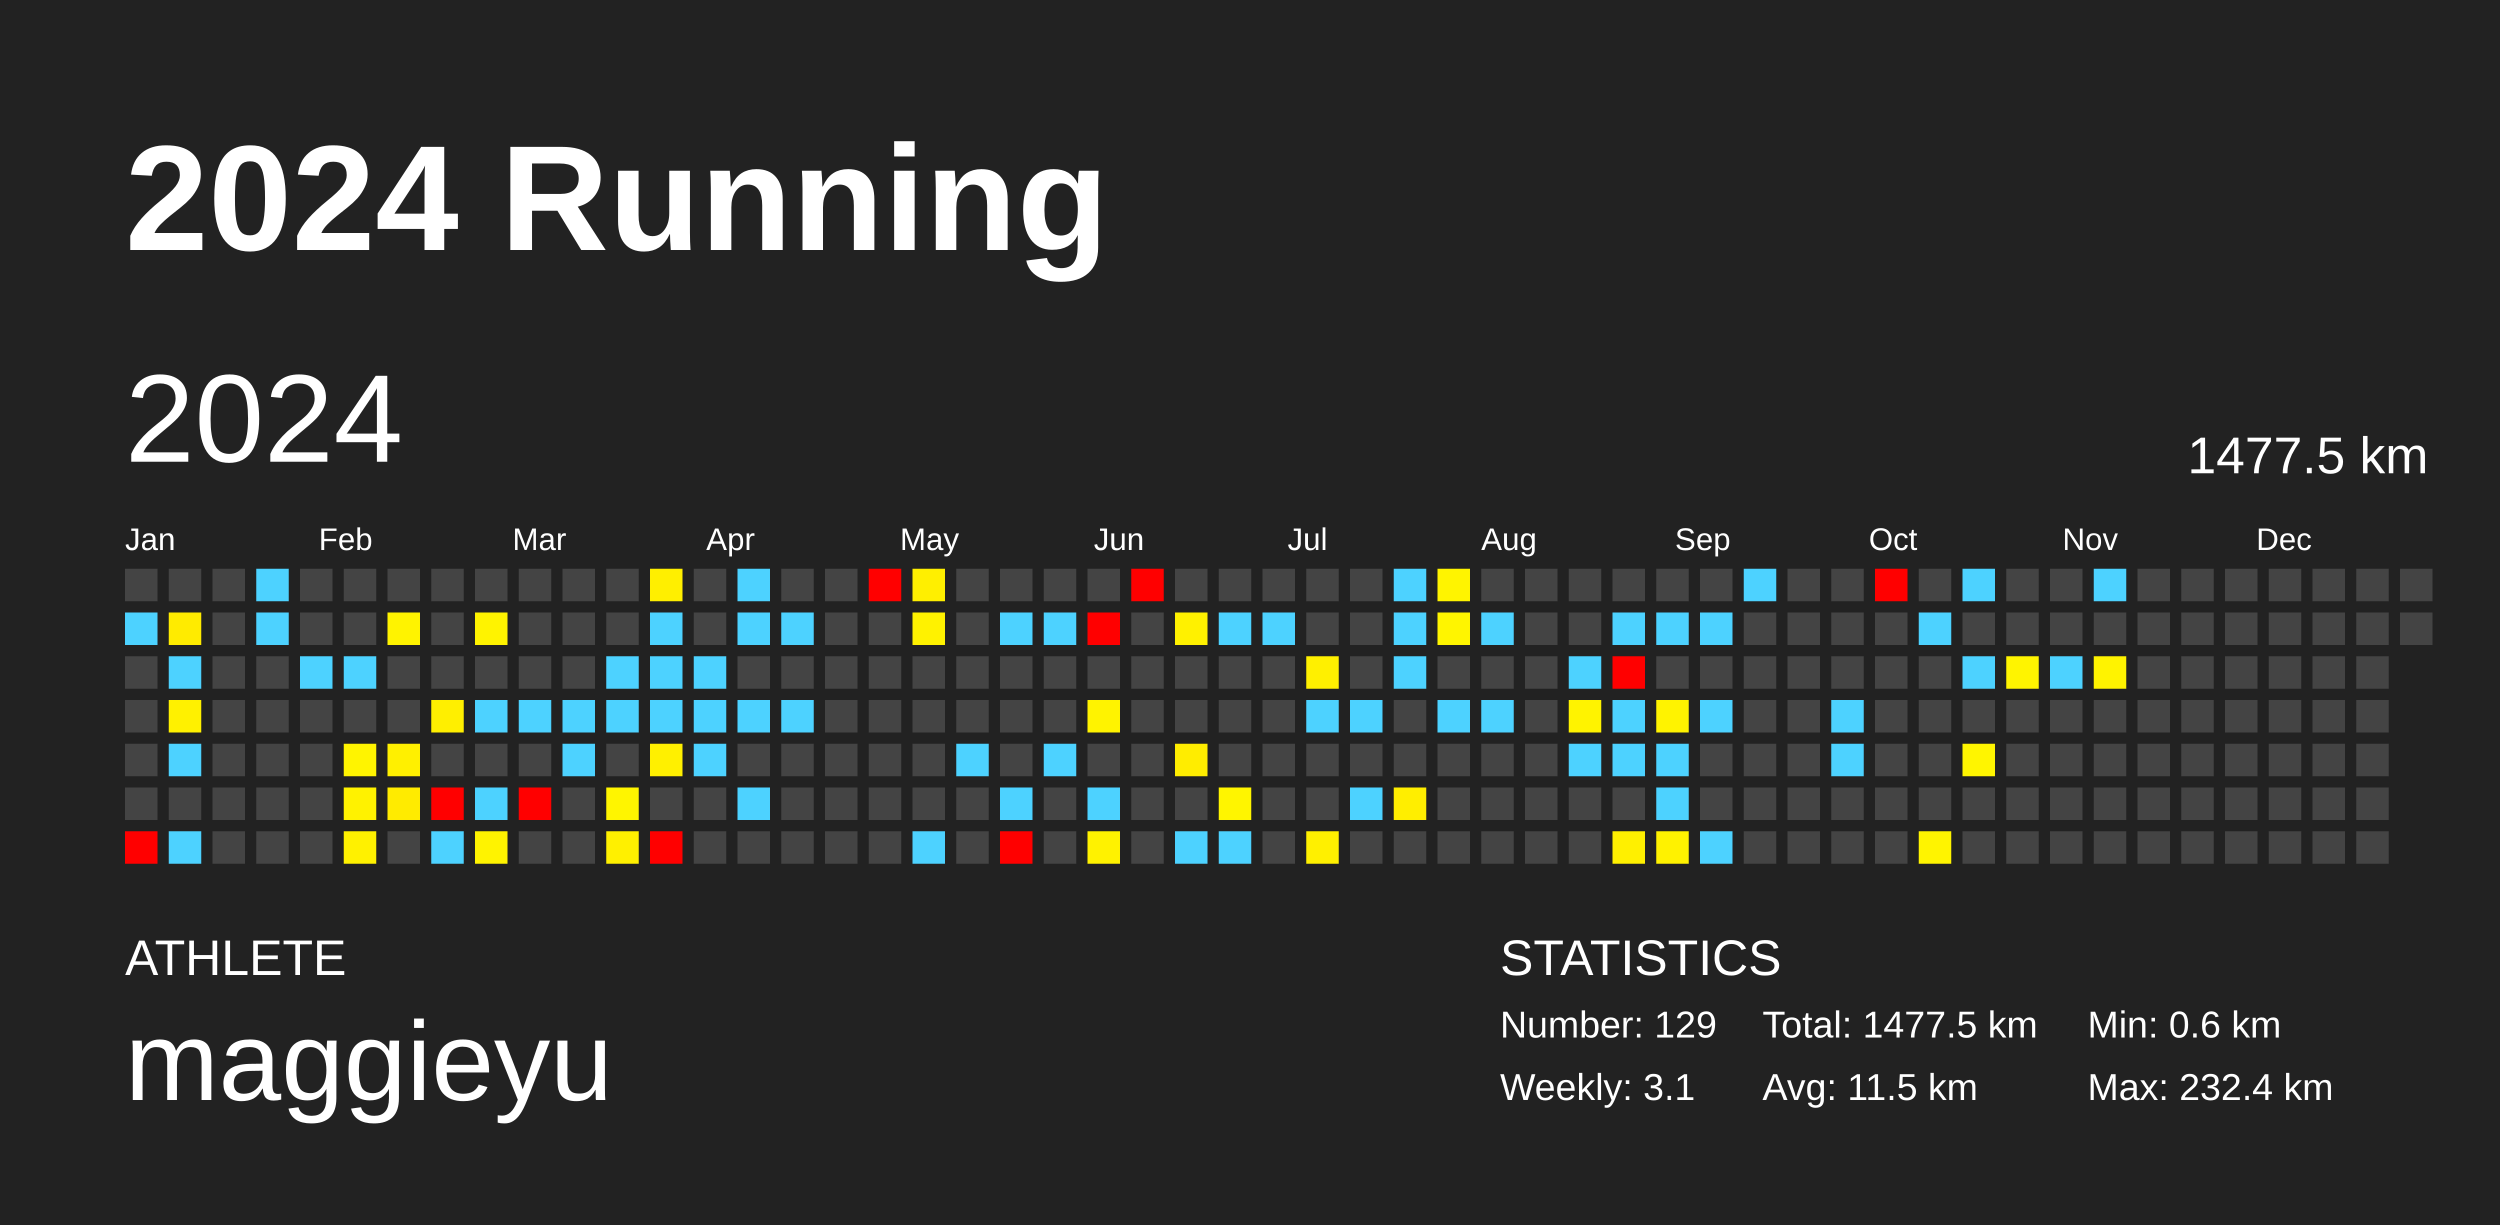
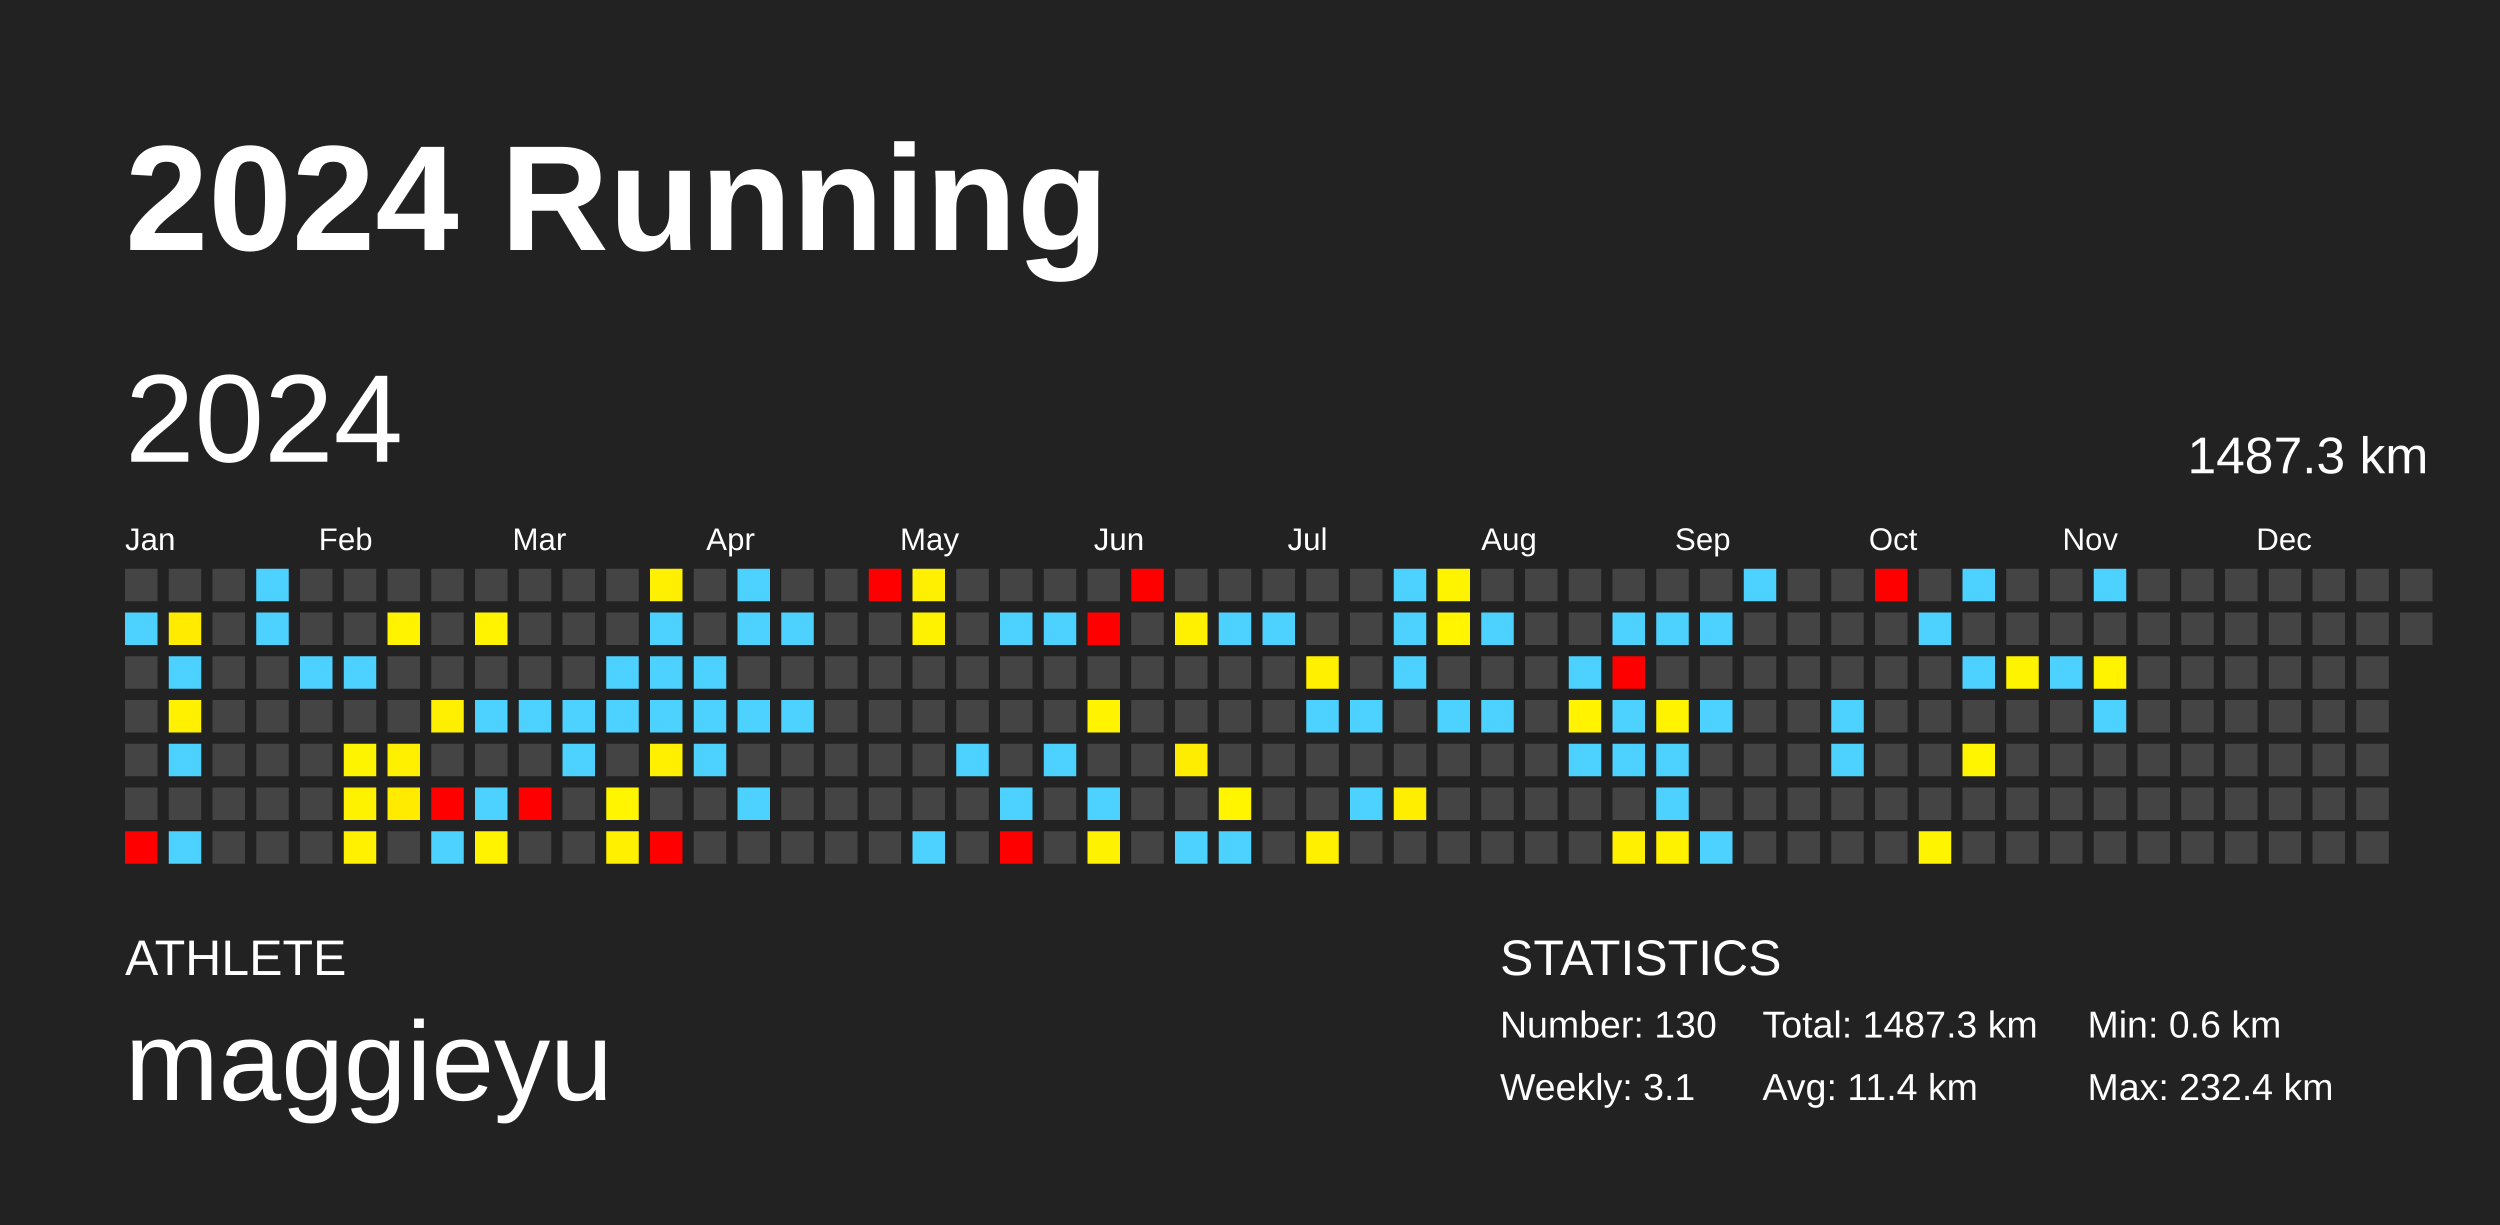
<svg xmlns="http://www.w3.org/2000/svg" baseProfile="full" height="98mm" version="1.1" viewBox="0,0,200,98" width="200mm">
  <defs />
  <rect fill="#222222" height="98" width="200" x="0" y="0" />
  <text fill="#FFFFFF" style="font-size:12px; font-family:Arial; font-weight:bold;" x="10" y="20">2024 Running</text>
  <text fill="#FFFFFF" style="font-size:4px; font-family:Arial" x="10" y="78">ATHLETE</text>
  <text fill="#FFFFFF" style="font-size:9px; font-family:Arial" x="10" y="88">maggieyu</text>
  <text fill="#FFFFFF" style="font-size:4px; font-family:Arial" x="120" y="78">STATISTICS</text>
-   <text fill="#FFFFFF" style="font-size:3px; font-family:Arial" x="120" y="83">Number: 129</text>
+   <text fill="#FFFFFF" style="font-size:3px; font-family:Arial" x="120" y="83">Number: 130</text>
  <text fill="#FFFFFF" style="font-size:3px; font-family:Arial" x="120" y="88">Weekly: 3.1</text>
-   <text fill="#FFFFFF" style="font-size:3px; font-family:Arial" x="141" y="83">Total: 1477.5 km</text>
-   <text fill="#FFFFFF" style="font-size:3px; font-family:Arial" x="141" y="88">Avg: 11.5 km</text>
+   <text fill="#FFFFFF" style="font-size:3px; font-family:Arial" x="141" y="83">Total: 1487.3 km</text>
+   <text fill="#FFFFFF" style="font-size:3px; font-family:Arial" x="141" y="88">Avg: 11.4 km</text>
  <text fill="#FFFFFF" style="font-size:3px; font-family:Arial" x="167" y="83">Min: 0.6 km</text>
  <text fill="#FFFFFF" style="font-size:3px; font-family:Arial" x="167" y="88">Max: 232.4 km</text>
  <text dominant-baseline="hanging" fill="#FFFFFF" style="font-size:10.0px; font-family:Arial;" x="10" y="30">2024</text>
-   <text dominant-baseline="hanging" fill="#FFFFFF" style="font-size:4.125px; font-family:Arial;" x="175" y="35">1477.5 km</text>
+   <text dominant-baseline="hanging" fill="#FFFFFF" style="font-size:4.125px; font-family:Arial;" x="175" y="35">1487.3 km</text>
  <text fill="#FFFFFF" style="font-size:2.5px; font-family:Arial" x="10.0" y="44">Jan</text>
  <text fill="#FFFFFF" style="font-size:2.5px; font-family:Arial" x="25.5" y="44">Feb</text>
  <text fill="#FFFFFF" style="font-size:2.5px; font-family:Arial" x="41.0" y="44">Mar</text>
  <text fill="#FFFFFF" style="font-size:2.5px; font-family:Arial" x="56.5" y="44">Apr</text>
  <text fill="#FFFFFF" style="font-size:2.5px; font-family:Arial" x="72.0" y="44">May</text>
  <text fill="#FFFFFF" style="font-size:2.5px; font-family:Arial" x="87.5" y="44">Jun</text>
  <text fill="#FFFFFF" style="font-size:2.5px; font-family:Arial" x="103.0" y="44">Jul</text>
  <text fill="#FFFFFF" style="font-size:2.5px; font-family:Arial" x="118.5" y="44">Aug</text>
  <text fill="#FFFFFF" style="font-size:2.5px; font-family:Arial" x="134.0" y="44">Sep</text>
  <text fill="#FFFFFF" style="font-size:2.5px; font-family:Arial" x="149.5" y="44">Oct</text>
  <text fill="#FFFFFF" style="font-size:2.5px; font-family:Arial" x="165.0" y="44">Nov</text>
  <text fill="#FFFFFF" style="font-size:2.5px; font-family:Arial" x="180.5" y="44">Dec</text>
  <rect fill="#444444" height="2.6" width="2.6" x="10.0" y="45.5" />
  <rect fill="#4dd2ff" height="2.6" width="2.6" x="10.0" y="49.0" />
  <rect fill="#444444" height="2.6" width="2.6" x="10.0" y="52.5" />
  <rect fill="#444444" height="2.6" width="2.6" x="10.0" y="56.0" />
  <rect fill="#444444" height="2.6" width="2.6" x="10.0" y="59.5" />
  <rect fill="#444444" height="2.6" width="2.6" x="10.0" y="63.0" />
  <rect fill="red" height="2.6" width="2.6" x="10.0" y="66.5" />
  <rect fill="#444444" height="2.6" width="2.6" x="13.5" y="45.5" />
  <rect fill="#ffeb00" height="2.6" width="2.6" x="13.5" y="49.0" />
  <rect fill="#4dd2ff" height="2.6" width="2.6" x="13.5" y="52.5" />
  <rect fill="#fff100" height="2.6" width="2.6" x="13.5" y="56.0" />
  <rect fill="#4dd2ff" height="2.6" width="2.6" x="13.5" y="59.5" />
  <rect fill="#444444" height="2.6" width="2.6" x="13.5" y="63.0" />
  <rect fill="#4dd2ff" height="2.6" width="2.6" x="13.5" y="66.5" />
  <rect fill="#444444" height="2.6" width="2.6" x="17.0" y="45.5" />
  <rect fill="#444444" height="2.6" width="2.6" x="17.0" y="49.0" />
  <rect fill="#444444" height="2.6" width="2.6" x="17.0" y="52.5" />
  <rect fill="#444444" height="2.6" width="2.6" x="17.0" y="56.0" />
  <rect fill="#444444" height="2.6" width="2.6" x="17.0" y="59.5" />
  <rect fill="#444444" height="2.6" width="2.6" x="17.0" y="63.0" />
  <rect fill="#444444" height="2.6" width="2.6" x="17.0" y="66.5" />
  <rect fill="#4dd2ff" height="2.6" width="2.6" x="20.5" y="45.5" />
  <rect fill="#4dd2ff" height="2.6" width="2.6" x="20.5" y="49.0" />
  <rect fill="#444444" height="2.6" width="2.6" x="20.5" y="52.5" />
  <rect fill="#444444" height="2.6" width="2.6" x="20.5" y="56.0" />
  <rect fill="#444444" height="2.6" width="2.6" x="20.5" y="59.5" />
  <rect fill="#444444" height="2.6" width="2.6" x="20.5" y="63.0" />
  <rect fill="#444444" height="2.6" width="2.6" x="20.5" y="66.5" />
  <rect fill="#444444" height="2.6" width="2.6" x="24.0" y="45.5" />
  <rect fill="#444444" height="2.6" width="2.6" x="24.0" y="49.0" />
  <rect fill="#4dd2ff" height="2.6" width="2.6" x="24.0" y="52.5" />
  <rect fill="#444444" height="2.6" width="2.6" x="24.0" y="56.0" />
  <rect fill="#444444" height="2.6" width="2.6" x="24.0" y="59.5" />
  <rect fill="#444444" height="2.6" width="2.6" x="24.0" y="63.0" />
  <rect fill="#444444" height="2.6" width="2.6" x="24.0" y="66.5" />
  <rect fill="#444444" height="2.6" width="2.6" x="27.5" y="45.5" />
  <rect fill="#444444" height="2.6" width="2.6" x="27.5" y="49.0" />
  <rect fill="#4dd2ff" height="2.6" width="2.6" x="27.5" y="52.5" />
  <rect fill="#444444" height="2.6" width="2.6" x="27.5" y="56.0" />
  <rect fill="#fff400" height="2.6" width="2.6" x="27.5" y="59.5" />
  <rect fill="#fff200" height="2.6" width="2.6" x="27.5" y="63.0" />
  <rect fill="#fff100" height="2.6" width="2.6" x="27.5" y="66.5" />
  <rect fill="#444444" height="2.6" width="2.6" x="31.0" y="45.5" />
  <rect fill="#fff300" height="2.6" width="2.6" x="31.0" y="49.0" />
  <rect fill="#444444" height="2.6" width="2.6" x="31.0" y="52.5" />
  <rect fill="#444444" height="2.6" width="2.6" x="31.0" y="56.0" />
  <rect fill="#fff000" height="2.6" width="2.6" x="31.0" y="59.5" />
  <rect fill="#ffeb00" height="2.6" width="2.6" x="31.0" y="63.0" />
  <rect fill="#444444" height="2.6" width="2.6" x="31.0" y="66.5" />
  <rect fill="#444444" height="2.6" width="2.6" x="34.5" y="45.5" />
  <rect fill="#444444" height="2.6" width="2.6" x="34.5" y="49.0" />
  <rect fill="#444444" height="2.6" width="2.6" x="34.5" y="52.5" />
  <rect fill="#ffef00" height="2.6" width="2.6" x="34.5" y="56.0" />
  <rect fill="#444444" height="2.6" width="2.6" x="34.5" y="59.5" />
  <rect fill="red" height="2.6" width="2.6" x="34.5" y="63.0" />
  <rect fill="#4dd2ff" height="2.6" width="2.6" x="34.5" y="66.5" />
  <rect fill="#444444" height="2.6" width="2.6" x="38.0" y="45.5" />
  <rect fill="#fff300" height="2.6" width="2.6" x="38.0" y="49.0" />
  <rect fill="#444444" height="2.6" width="2.6" x="38.0" y="52.5" />
  <rect fill="#4dd2ff" height="2.6" width="2.6" x="38.0" y="56.0" />
  <rect fill="#444444" height="2.6" width="2.6" x="38.0" y="59.5" />
  <rect fill="#4dd2ff" height="2.6" width="2.6" x="38.0" y="63.0" />
  <rect fill="#fff300" height="2.6" width="2.6" x="38.0" y="66.5" />
  <rect fill="#444444" height="2.6" width="2.6" x="41.5" y="45.5" />
  <rect fill="#444444" height="2.6" width="2.6" x="41.5" y="49.0" />
  <rect fill="#444444" height="2.6" width="2.6" x="41.5" y="52.5" />
  <rect fill="#4dd2ff" height="2.6" width="2.6" x="41.5" y="56.0" />
  <rect fill="#444444" height="2.6" width="2.6" x="41.5" y="59.5" />
  <rect fill="red" height="2.6" width="2.6" x="41.5" y="63.0" />
  <rect fill="#444444" height="2.6" width="2.6" x="41.5" y="66.5" />
  <rect fill="#444444" height="2.6" width="2.6" x="45.0" y="45.5" />
  <rect fill="#444444" height="2.6" width="2.6" x="45.0" y="49.0" />
  <rect fill="#444444" height="2.6" width="2.6" x="45.0" y="52.5" />
  <rect fill="#4dd2ff" height="2.6" width="2.6" x="45.0" y="56.0" />
  <rect fill="#4dd2ff" height="2.6" width="2.6" x="45.0" y="59.5" />
  <rect fill="#444444" height="2.6" width="2.6" x="45.0" y="63.0" />
  <rect fill="#444444" height="2.6" width="2.6" x="45.0" y="66.5" />
  <rect fill="#444444" height="2.6" width="2.6" x="48.5" y="45.5" />
  <rect fill="#444444" height="2.6" width="2.6" x="48.5" y="49.0" />
  <rect fill="#4dd2ff" height="2.6" width="2.6" x="48.5" y="52.5" />
  <rect fill="#4dd2ff" height="2.6" width="2.6" x="48.5" y="56.0" />
  <rect fill="#444444" height="2.6" width="2.6" x="48.5" y="59.5" />
  <rect fill="#fff500" height="2.6" width="2.6" x="48.5" y="63.0" />
  <rect fill="#fff000" height="2.6" width="2.6" x="48.5" y="66.5" />
  <rect fill="#ffef00" height="2.6" width="2.6" x="52.0" y="45.5" />
  <rect fill="#4dd2ff" height="2.6" width="2.6" x="52.0" y="49.0" />
  <rect fill="#4dd2ff" height="2.6" width="2.6" x="52.0" y="52.5" />
  <rect fill="#4dd2ff" height="2.6" width="2.6" x="52.0" y="56.0" />
  <rect fill="#fff000" height="2.6" width="2.6" x="52.0" y="59.5" />
  <rect fill="#444444" height="2.6" width="2.6" x="52.0" y="63.0" />
  <rect fill="red" height="2.6" width="2.6" x="52.0" y="66.5" />
  <rect fill="#444444" height="2.6" width="2.6" x="55.5" y="45.5" />
  <rect fill="#444444" height="2.6" width="2.6" x="55.5" y="49.0" />
  <rect fill="#4dd2ff" height="2.6" width="2.6" x="55.5" y="52.5" />
  <rect fill="#4dd2ff" height="2.6" width="2.6" x="55.5" y="56.0" />
  <rect fill="#4dd2ff" height="2.6" width="2.6" x="55.5" y="59.5" />
  <rect fill="#444444" height="2.6" width="2.6" x="55.5" y="63.0" />
  <rect fill="#444444" height="2.6" width="2.6" x="55.5" y="66.5" />
  <rect fill="#4dd2ff" height="2.6" width="2.6" x="59.0" y="45.5" />
  <rect fill="#4dd2ff" height="2.6" width="2.6" x="59.0" y="49.0" />
  <rect fill="#444444" height="2.6" width="2.6" x="59.0" y="52.5" />
  <rect fill="#4dd2ff" height="2.6" width="2.6" x="59.0" y="56.0" />
  <rect fill="#444444" height="2.6" width="2.6" x="59.0" y="59.5" />
  <rect fill="#4dd2ff" height="2.6" width="2.6" x="59.0" y="63.0" />
  <rect fill="#444444" height="2.6" width="2.6" x="59.0" y="66.5" />
  <rect fill="#444444" height="2.6" width="2.6" x="62.5" y="45.5" />
  <rect fill="#4dd2ff" height="2.6" width="2.6" x="62.5" y="49.0" />
  <rect fill="#444444" height="2.6" width="2.6" x="62.5" y="52.5" />
  <rect fill="#4dd2ff" height="2.6" width="2.6" x="62.5" y="56.0" />
  <rect fill="#444444" height="2.6" width="2.6" x="62.5" y="59.5" />
  <rect fill="#444444" height="2.6" width="2.6" x="62.5" y="63.0" />
  <rect fill="#444444" height="2.6" width="2.6" x="62.5" y="66.5" />
  <rect fill="#444444" height="2.6" width="2.6" x="66.0" y="45.5" />
  <rect fill="#444444" height="2.6" width="2.6" x="66.0" y="49.0" />
  <rect fill="#444444" height="2.6" width="2.6" x="66.0" y="52.5" />
  <rect fill="#444444" height="2.6" width="2.6" x="66.0" y="56.0" />
  <rect fill="#444444" height="2.6" width="2.6" x="66.0" y="59.5" />
  <rect fill="#444444" height="2.6" width="2.6" x="66.0" y="63.0" />
  <rect fill="#444444" height="2.6" width="2.6" x="66.0" y="66.5" />
  <rect fill="red" height="2.6" width="2.6" x="69.5" y="45.5" />
  <rect fill="#444444" height="2.6" width="2.6" x="69.5" y="49.0" />
  <rect fill="#444444" height="2.6" width="2.6" x="69.5" y="52.5" />
  <rect fill="#444444" height="2.6" width="2.6" x="69.5" y="56.0" />
  <rect fill="#444444" height="2.6" width="2.6" x="69.5" y="59.5" />
  <rect fill="#444444" height="2.6" width="2.6" x="69.5" y="63.0" />
  <rect fill="#444444" height="2.6" width="2.6" x="69.5" y="66.5" />
  <rect fill="#ffef00" height="2.6" width="2.6" x="73.0" y="45.5" />
  <rect fill="#fff200" height="2.6" width="2.6" x="73.0" y="49.0" />
  <rect fill="#444444" height="2.6" width="2.6" x="73.0" y="52.5" />
  <rect fill="#444444" height="2.6" width="2.6" x="73.0" y="56.0" />
  <rect fill="#444444" height="2.6" width="2.6" x="73.0" y="59.5" />
  <rect fill="#444444" height="2.6" width="2.6" x="73.0" y="63.0" />
  <rect fill="#4dd2ff" height="2.6" width="2.6" x="73.0" y="66.5" />
  <rect fill="#444444" height="2.6" width="2.6" x="76.5" y="45.5" />
  <rect fill="#444444" height="2.6" width="2.6" x="76.5" y="49.0" />
  <rect fill="#444444" height="2.6" width="2.6" x="76.5" y="52.5" />
  <rect fill="#444444" height="2.6" width="2.6" x="76.5" y="56.0" />
  <rect fill="#4dd2ff" height="2.6" width="2.6" x="76.5" y="59.5" />
  <rect fill="#444444" height="2.6" width="2.6" x="76.5" y="63.0" />
  <rect fill="#444444" height="2.6" width="2.6" x="76.5" y="66.5" />
  <rect fill="#444444" height="2.6" width="2.6" x="80.0" y="45.5" />
  <rect fill="#4dd2ff" height="2.6" width="2.6" x="80.0" y="49.0" />
  <rect fill="#444444" height="2.6" width="2.6" x="80.0" y="52.5" />
  <rect fill="#444444" height="2.6" width="2.6" x="80.0" y="56.0" />
  <rect fill="#444444" height="2.6" width="2.6" x="80.0" y="59.5" />
  <rect fill="#4dd2ff" height="2.6" width="2.6" x="80.0" y="63.0" />
  <rect fill="red" height="2.6" width="2.6" x="80.0" y="66.5" />
  <rect fill="#444444" height="2.6" width="2.6" x="83.5" y="45.5" />
  <rect fill="#4dd2ff" height="2.6" width="2.6" x="83.5" y="49.0" />
  <rect fill="#444444" height="2.6" width="2.6" x="83.5" y="52.5" />
  <rect fill="#444444" height="2.6" width="2.6" x="83.5" y="56.0" />
  <rect fill="#4dd2ff" height="2.6" width="2.6" x="83.5" y="59.5" />
  <rect fill="#444444" height="2.6" width="2.6" x="83.5" y="63.0" />
  <rect fill="#444444" height="2.6" width="2.6" x="83.5" y="66.5" />
  <rect fill="#444444" height="2.6" width="2.6" x="87.0" y="45.5" />
  <rect fill="red" height="2.6" width="2.6" x="87.0" y="49.0" />
  <rect fill="#444444" height="2.6" width="2.6" x="87.0" y="52.5" />
  <rect fill="#fff300" height="2.6" width="2.6" x="87.0" y="56.0" />
  <rect fill="#444444" height="2.6" width="2.6" x="87.0" y="59.5" />
  <rect fill="#4dd2ff" height="2.6" width="2.6" x="87.0" y="63.0" />
  <rect fill="#fff200" height="2.6" width="2.6" x="87.0" y="66.5" />
  <rect fill="red" height="2.6" width="2.6" x="90.5" y="45.5" />
  <rect fill="#444444" height="2.6" width="2.6" x="90.5" y="49.0" />
  <rect fill="#444444" height="2.6" width="2.6" x="90.5" y="52.5" />
  <rect fill="#444444" height="2.6" width="2.6" x="90.5" y="56.0" />
  <rect fill="#444444" height="2.6" width="2.6" x="90.5" y="59.5" />
  <rect fill="#444444" height="2.6" width="2.6" x="90.5" y="63.0" />
  <rect fill="#444444" height="2.6" width="2.6" x="90.5" y="66.5" />
  <rect fill="#444444" height="2.6" width="2.6" x="94.0" y="45.5" />
  <rect fill="#fff100" height="2.6" width="2.6" x="94.0" y="49.0" />
  <rect fill="#444444" height="2.6" width="2.6" x="94.0" y="52.5" />
  <rect fill="#444444" height="2.6" width="2.6" x="94.0" y="56.0" />
  <rect fill="#ffed00" height="2.6" width="2.6" x="94.0" y="59.5" />
  <rect fill="#444444" height="2.6" width="2.6" x="94.0" y="63.0" />
  <rect fill="#4dd2ff" height="2.6" width="2.6" x="94.0" y="66.5" />
  <rect fill="#444444" height="2.6" width="2.6" x="97.5" y="45.5" />
  <rect fill="#4dd2ff" height="2.6" width="2.6" x="97.5" y="49.0" />
  <rect fill="#444444" height="2.6" width="2.6" x="97.5" y="52.5" />
  <rect fill="#444444" height="2.6" width="2.6" x="97.5" y="56.0" />
  <rect fill="#444444" height="2.6" width="2.6" x="97.5" y="59.5" />
  <rect fill="#fff500" height="2.6" width="2.6" x="97.5" y="63.0" />
  <rect fill="#4dd2ff" height="2.6" width="2.6" x="97.5" y="66.5" />
  <rect fill="#444444" height="2.6" width="2.6" x="101.0" y="45.5" />
  <rect fill="#4dd2ff" height="2.6" width="2.6" x="101.0" y="49.0" />
  <rect fill="#444444" height="2.6" width="2.6" x="101.0" y="52.5" />
  <rect fill="#444444" height="2.6" width="2.6" x="101.0" y="56.0" />
  <rect fill="#444444" height="2.6" width="2.6" x="101.0" y="59.5" />
  <rect fill="#444444" height="2.6" width="2.6" x="101.0" y="63.0" />
  <rect fill="#444444" height="2.6" width="2.6" x="101.0" y="66.5" />
  <rect fill="#444444" height="2.6" width="2.6" x="104.5" y="45.5" />
  <rect fill="#444444" height="2.6" width="2.6" x="104.5" y="49.0" />
  <rect fill="#fff000" height="2.6" width="2.6" x="104.5" y="52.5" />
  <rect fill="#4dd2ff" height="2.6" width="2.6" x="104.5" y="56.0" />
  <rect fill="#444444" height="2.6" width="2.6" x="104.5" y="59.5" />
  <rect fill="#444444" height="2.6" width="2.6" x="104.5" y="63.0" />
  <rect fill="#fff000" height="2.6" width="2.6" x="104.5" y="66.5" />
  <rect fill="#444444" height="2.6" width="2.6" x="108.0" y="45.5" />
  <rect fill="#444444" height="2.6" width="2.6" x="108.0" y="49.0" />
  <rect fill="#444444" height="2.6" width="2.6" x="108.0" y="52.5" />
  <rect fill="#4dd2ff" height="2.6" width="2.6" x="108.0" y="56.0" />
  <rect fill="#444444" height="2.6" width="2.6" x="108.0" y="59.5" />
  <rect fill="#4dd2ff" height="2.6" width="2.6" x="108.0" y="63.0" />
  <rect fill="#444444" height="2.6" width="2.6" x="108.0" y="66.5" />
  <rect fill="#4dd2ff" height="2.6" width="2.6" x="111.5" y="45.5" />
  <rect fill="#4dd2ff" height="2.6" width="2.6" x="111.5" y="49.0" />
  <rect fill="#4dd2ff" height="2.6" width="2.6" x="111.5" y="52.5" />
  <rect fill="#444444" height="2.6" width="2.6" x="111.5" y="56.0" />
  <rect fill="#444444" height="2.6" width="2.6" x="111.5" y="59.5" />
  <rect fill="#ffee00" height="2.6" width="2.6" x="111.5" y="63.0" />
  <rect fill="#444444" height="2.6" width="2.6" x="111.5" y="66.5" />
  <rect fill="#fff400" height="2.6" width="2.6" x="115.0" y="45.5" />
  <rect fill="#fff500" height="2.6" width="2.6" x="115.0" y="49.0" />
  <rect fill="#444444" height="2.6" width="2.6" x="115.0" y="52.5" />
  <rect fill="#4dd2ff" height="2.6" width="2.6" x="115.0" y="56.0" />
  <rect fill="#444444" height="2.6" width="2.6" x="115.0" y="59.5" />
  <rect fill="#444444" height="2.6" width="2.6" x="115.0" y="63.0" />
  <rect fill="#444444" height="2.6" width="2.6" x="115.0" y="66.5" />
  <rect fill="#444444" height="2.6" width="2.6" x="118.5" y="45.5" />
  <rect fill="#4dd2ff" height="2.6" width="2.6" x="118.5" y="49.0" />
  <rect fill="#444444" height="2.6" width="2.6" x="118.5" y="52.5" />
  <rect fill="#4dd2ff" height="2.6" width="2.6" x="118.5" y="56.0" />
  <rect fill="#444444" height="2.6" width="2.6" x="118.5" y="59.5" />
  <rect fill="#444444" height="2.6" width="2.6" x="118.5" y="63.0" />
  <rect fill="#444444" height="2.6" width="2.6" x="118.5" y="66.5" />
  <rect fill="#444444" height="2.6" width="2.6" x="122.0" y="45.5" />
  <rect fill="#444444" height="2.6" width="2.6" x="122.0" y="49.0" />
  <rect fill="#444444" height="2.6" width="2.6" x="122.0" y="52.5" />
  <rect fill="#444444" height="2.6" width="2.6" x="122.0" y="56.0" />
  <rect fill="#444444" height="2.6" width="2.6" x="122.0" y="59.5" />
  <rect fill="#444444" height="2.6" width="2.6" x="122.0" y="63.0" />
  <rect fill="#444444" height="2.6" width="2.6" x="122.0" y="66.5" />
  <rect fill="#444444" height="2.6" width="2.6" x="125.5" y="45.5" />
  <rect fill="#444444" height="2.6" width="2.6" x="125.5" y="49.0" />
  <rect fill="#4dd2ff" height="2.6" width="2.6" x="125.5" y="52.5" />
  <rect fill="#fff300" height="2.6" width="2.6" x="125.5" y="56.0" />
  <rect fill="#4dd2ff" height="2.6" width="2.6" x="125.5" y="59.5" />
  <rect fill="#444444" height="2.6" width="2.6" x="125.5" y="63.0" />
  <rect fill="#444444" height="2.6" width="2.6" x="125.5" y="66.5" />
  <rect fill="#444444" height="2.6" width="2.6" x="129.0" y="45.5" />
  <rect fill="#4dd2ff" height="2.6" width="2.6" x="129.0" y="49.0" />
  <rect fill="red" height="2.6" width="2.6" x="129.0" y="52.5" />
  <rect fill="#4dd2ff" height="2.6" width="2.6" x="129.0" y="56.0" />
  <rect fill="#4dd2ff" height="2.6" width="2.6" x="129.0" y="59.5" />
  <rect fill="#444444" height="2.6" width="2.6" x="129.0" y="63.0" />
  <rect fill="#fff000" height="2.6" width="2.6" x="129.0" y="66.5" />
  <rect fill="#444444" height="2.6" width="2.6" x="132.5" y="45.5" />
  <rect fill="#4dd2ff" height="2.6" width="2.6" x="132.5" y="49.0" />
  <rect fill="#444444" height="2.6" width="2.6" x="132.5" y="52.5" />
  <rect fill="#fff300" height="2.6" width="2.6" x="132.5" y="56.0" />
  <rect fill="#4dd2ff" height="2.6" width="2.6" x="132.5" y="59.5" />
  <rect fill="#4dd2ff" height="2.6" width="2.6" x="132.5" y="63.0" />
  <rect fill="#fff200" height="2.6" width="2.6" x="132.5" y="66.5" />
  <rect fill="#444444" height="2.6" width="2.6" x="136.0" y="45.5" />
  <rect fill="#4dd2ff" height="2.6" width="2.6" x="136.0" y="49.0" />
  <rect fill="#444444" height="2.6" width="2.6" x="136.0" y="52.5" />
  <rect fill="#4dd2ff" height="2.6" width="2.6" x="136.0" y="56.0" />
  <rect fill="#444444" height="2.6" width="2.6" x="136.0" y="59.5" />
  <rect fill="#444444" height="2.6" width="2.6" x="136.0" y="63.0" />
  <rect fill="#4dd2ff" height="2.6" width="2.6" x="136.0" y="66.5" />
  <rect fill="#4dd2ff" height="2.6" width="2.6" x="139.5" y="45.5" />
  <rect fill="#444444" height="2.6" width="2.6" x="139.5" y="49.0" />
  <rect fill="#444444" height="2.6" width="2.6" x="139.5" y="52.5" />
  <rect fill="#444444" height="2.6" width="2.6" x="139.5" y="56.0" />
  <rect fill="#444444" height="2.6" width="2.6" x="139.5" y="59.5" />
  <rect fill="#444444" height="2.6" width="2.6" x="139.5" y="63.0" />
  <rect fill="#444444" height="2.6" width="2.6" x="139.5" y="66.5" />
  <rect fill="#444444" height="2.6" width="2.6" x="143.0" y="45.5" />
  <rect fill="#444444" height="2.6" width="2.6" x="143.0" y="49.0" />
  <rect fill="#444444" height="2.6" width="2.6" x="143.0" y="52.5" />
  <rect fill="#444444" height="2.6" width="2.6" x="143.0" y="56.0" />
  <rect fill="#444444" height="2.6" width="2.6" x="143.0" y="59.5" />
  <rect fill="#444444" height="2.6" width="2.6" x="143.0" y="63.0" />
  <rect fill="#444444" height="2.6" width="2.6" x="143.0" y="66.5" />
  <rect fill="#444444" height="2.6" width="2.6" x="146.5" y="45.5" />
  <rect fill="#444444" height="2.6" width="2.6" x="146.5" y="49.0" />
  <rect fill="#444444" height="2.6" width="2.6" x="146.5" y="52.5" />
  <rect fill="#4dd2ff" height="2.6" width="2.6" x="146.5" y="56.0" />
  <rect fill="#4dd2ff" height="2.6" width="2.6" x="146.5" y="59.5" />
  <rect fill="#444444" height="2.6" width="2.6" x="146.5" y="63.0" />
  <rect fill="#444444" height="2.6" width="2.6" x="146.5" y="66.5" />
  <rect fill="red" height="2.6" width="2.6" x="150.0" y="45.5" />
  <rect fill="#444444" height="2.6" width="2.6" x="150.0" y="49.0" />
  <rect fill="#444444" height="2.6" width="2.6" x="150.0" y="52.5" />
  <rect fill="#444444" height="2.6" width="2.6" x="150.0" y="56.0" />
  <rect fill="#444444" height="2.6" width="2.6" x="150.0" y="59.5" />
  <rect fill="#444444" height="2.6" width="2.6" x="150.0" y="63.0" />
  <rect fill="#444444" height="2.6" width="2.6" x="150.0" y="66.5" />
  <rect fill="#444444" height="2.6" width="2.6" x="153.5" y="45.5" />
  <rect fill="#4dd2ff" height="2.6" width="2.6" x="153.5" y="49.0" />
  <rect fill="#444444" height="2.6" width="2.6" x="153.5" y="52.5" />
  <rect fill="#444444" height="2.6" width="2.6" x="153.5" y="56.0" />
  <rect fill="#444444" height="2.6" width="2.6" x="153.5" y="59.5" />
  <rect fill="#444444" height="2.6" width="2.6" x="153.5" y="63.0" />
  <rect fill="#fff400" height="2.6" width="2.6" x="153.5" y="66.5" />
  <rect fill="#4dd2ff" height="2.6" width="2.6" x="157.0" y="45.5" />
  <rect fill="#444444" height="2.6" width="2.6" x="157.0" y="49.0" />
  <rect fill="#4dd2ff" height="2.6" width="2.6" x="157.0" y="52.5" />
  <rect fill="#444444" height="2.6" width="2.6" x="157.0" y="56.0" />
  <rect fill="#fff500" height="2.6" width="2.6" x="157.0" y="59.5" />
  <rect fill="#444444" height="2.6" width="2.6" x="157.0" y="63.0" />
  <rect fill="#444444" height="2.6" width="2.6" x="157.0" y="66.5" />
  <rect fill="#444444" height="2.6" width="2.6" x="160.5" y="45.5" />
  <rect fill="#444444" height="2.6" width="2.6" x="160.5" y="49.0" />
  <rect fill="#fff400" height="2.6" width="2.6" x="160.5" y="52.5" />
  <rect fill="#444444" height="2.6" width="2.6" x="160.5" y="56.0" />
  <rect fill="#444444" height="2.6" width="2.6" x="160.5" y="59.5" />
  <rect fill="#444444" height="2.6" width="2.6" x="160.5" y="63.0" />
  <rect fill="#444444" height="2.6" width="2.6" x="160.5" y="66.5" />
  <rect fill="#444444" height="2.6" width="2.6" x="164.0" y="45.5" />
  <rect fill="#444444" height="2.6" width="2.6" x="164.0" y="49.0" />
  <rect fill="#4dd2ff" height="2.6" width="2.6" x="164.0" y="52.5" />
  <rect fill="#444444" height="2.6" width="2.6" x="164.0" y="56.0" />
  <rect fill="#444444" height="2.6" width="2.6" x="164.0" y="59.5" />
  <rect fill="#444444" height="2.6" width="2.6" x="164.0" y="63.0" />
  <rect fill="#444444" height="2.6" width="2.6" x="164.0" y="66.5" />
  <rect fill="#4dd2ff" height="2.6" width="2.6" x="167.5" y="45.5" />
  <rect fill="#444444" height="2.6" width="2.6" x="167.5" y="49.0" />
  <rect fill="#fff300" height="2.6" width="2.6" x="167.5" y="52.5" />
-   <rect fill="#444444" height="2.6" width="2.6" x="167.5" y="56.0" />
+   <rect fill="#4dd2ff" height="2.6" width="2.6" x="167.5" y="56.0" />
  <rect fill="#444444" height="2.6" width="2.6" x="167.5" y="59.5" />
  <rect fill="#444444" height="2.6" width="2.6" x="167.5" y="63.0" />
  <rect fill="#444444" height="2.6" width="2.6" x="167.5" y="66.5" />
  <rect fill="#444444" height="2.6" width="2.6" x="171.0" y="45.5" />
  <rect fill="#444444" height="2.6" width="2.6" x="171.0" y="49.0" />
  <rect fill="#444444" height="2.6" width="2.6" x="171.0" y="52.5" />
  <rect fill="#444444" height="2.6" width="2.6" x="171.0" y="56.0" />
  <rect fill="#444444" height="2.6" width="2.6" x="171.0" y="59.5" />
  <rect fill="#444444" height="2.6" width="2.6" x="171.0" y="63.0" />
  <rect fill="#444444" height="2.6" width="2.6" x="171.0" y="66.5" />
  <rect fill="#444444" height="2.6" width="2.6" x="174.5" y="45.5" />
  <rect fill="#444444" height="2.6" width="2.6" x="174.5" y="49.0" />
  <rect fill="#444444" height="2.6" width="2.6" x="174.5" y="52.5" />
  <rect fill="#444444" height="2.6" width="2.6" x="174.5" y="56.0" />
  <rect fill="#444444" height="2.6" width="2.6" x="174.5" y="59.5" />
  <rect fill="#444444" height="2.6" width="2.6" x="174.5" y="63.0" />
  <rect fill="#444444" height="2.6" width="2.6" x="174.5" y="66.5" />
  <rect fill="#444444" height="2.6" width="2.6" x="178.0" y="45.5" />
  <rect fill="#444444" height="2.6" width="2.6" x="178.0" y="49.0" />
  <rect fill="#444444" height="2.6" width="2.6" x="178.0" y="52.5" />
  <rect fill="#444444" height="2.6" width="2.6" x="178.0" y="56.0" />
  <rect fill="#444444" height="2.6" width="2.6" x="178.0" y="59.5" />
  <rect fill="#444444" height="2.6" width="2.6" x="178.0" y="63.0" />
  <rect fill="#444444" height="2.6" width="2.6" x="178.0" y="66.5" />
  <rect fill="#444444" height="2.6" width="2.6" x="181.5" y="45.5" />
  <rect fill="#444444" height="2.6" width="2.6" x="181.5" y="49.0" />
  <rect fill="#444444" height="2.6" width="2.6" x="181.5" y="52.5" />
  <rect fill="#444444" height="2.6" width="2.6" x="181.5" y="56.0" />
  <rect fill="#444444" height="2.6" width="2.6" x="181.5" y="59.5" />
  <rect fill="#444444" height="2.6" width="2.6" x="181.5" y="63.0" />
  <rect fill="#444444" height="2.6" width="2.6" x="181.5" y="66.5" />
  <rect fill="#444444" height="2.6" width="2.6" x="185.0" y="45.5" />
  <rect fill="#444444" height="2.6" width="2.6" x="185.0" y="49.0" />
  <rect fill="#444444" height="2.6" width="2.6" x="185.0" y="52.5" />
  <rect fill="#444444" height="2.6" width="2.6" x="185.0" y="56.0" />
  <rect fill="#444444" height="2.6" width="2.6" x="185.0" y="59.5" />
  <rect fill="#444444" height="2.6" width="2.6" x="185.0" y="63.0" />
  <rect fill="#444444" height="2.6" width="2.6" x="185.0" y="66.5" />
  <rect fill="#444444" height="2.6" width="2.6" x="188.5" y="45.5" />
  <rect fill="#444444" height="2.6" width="2.6" x="188.5" y="49.0" />
  <rect fill="#444444" height="2.6" width="2.6" x="188.5" y="52.5" />
  <rect fill="#444444" height="2.6" width="2.6" x="188.5" y="56.0" />
  <rect fill="#444444" height="2.6" width="2.6" x="188.5" y="59.5" />
  <rect fill="#444444" height="2.6" width="2.6" x="188.5" y="63.0" />
  <rect fill="#444444" height="2.6" width="2.6" x="188.5" y="66.5" />
  <rect fill="#444444" height="2.6" width="2.6" x="192.0" y="45.5" />
  <rect fill="#444444" height="2.6" width="2.6" x="192.0" y="49.0" />
</svg>
